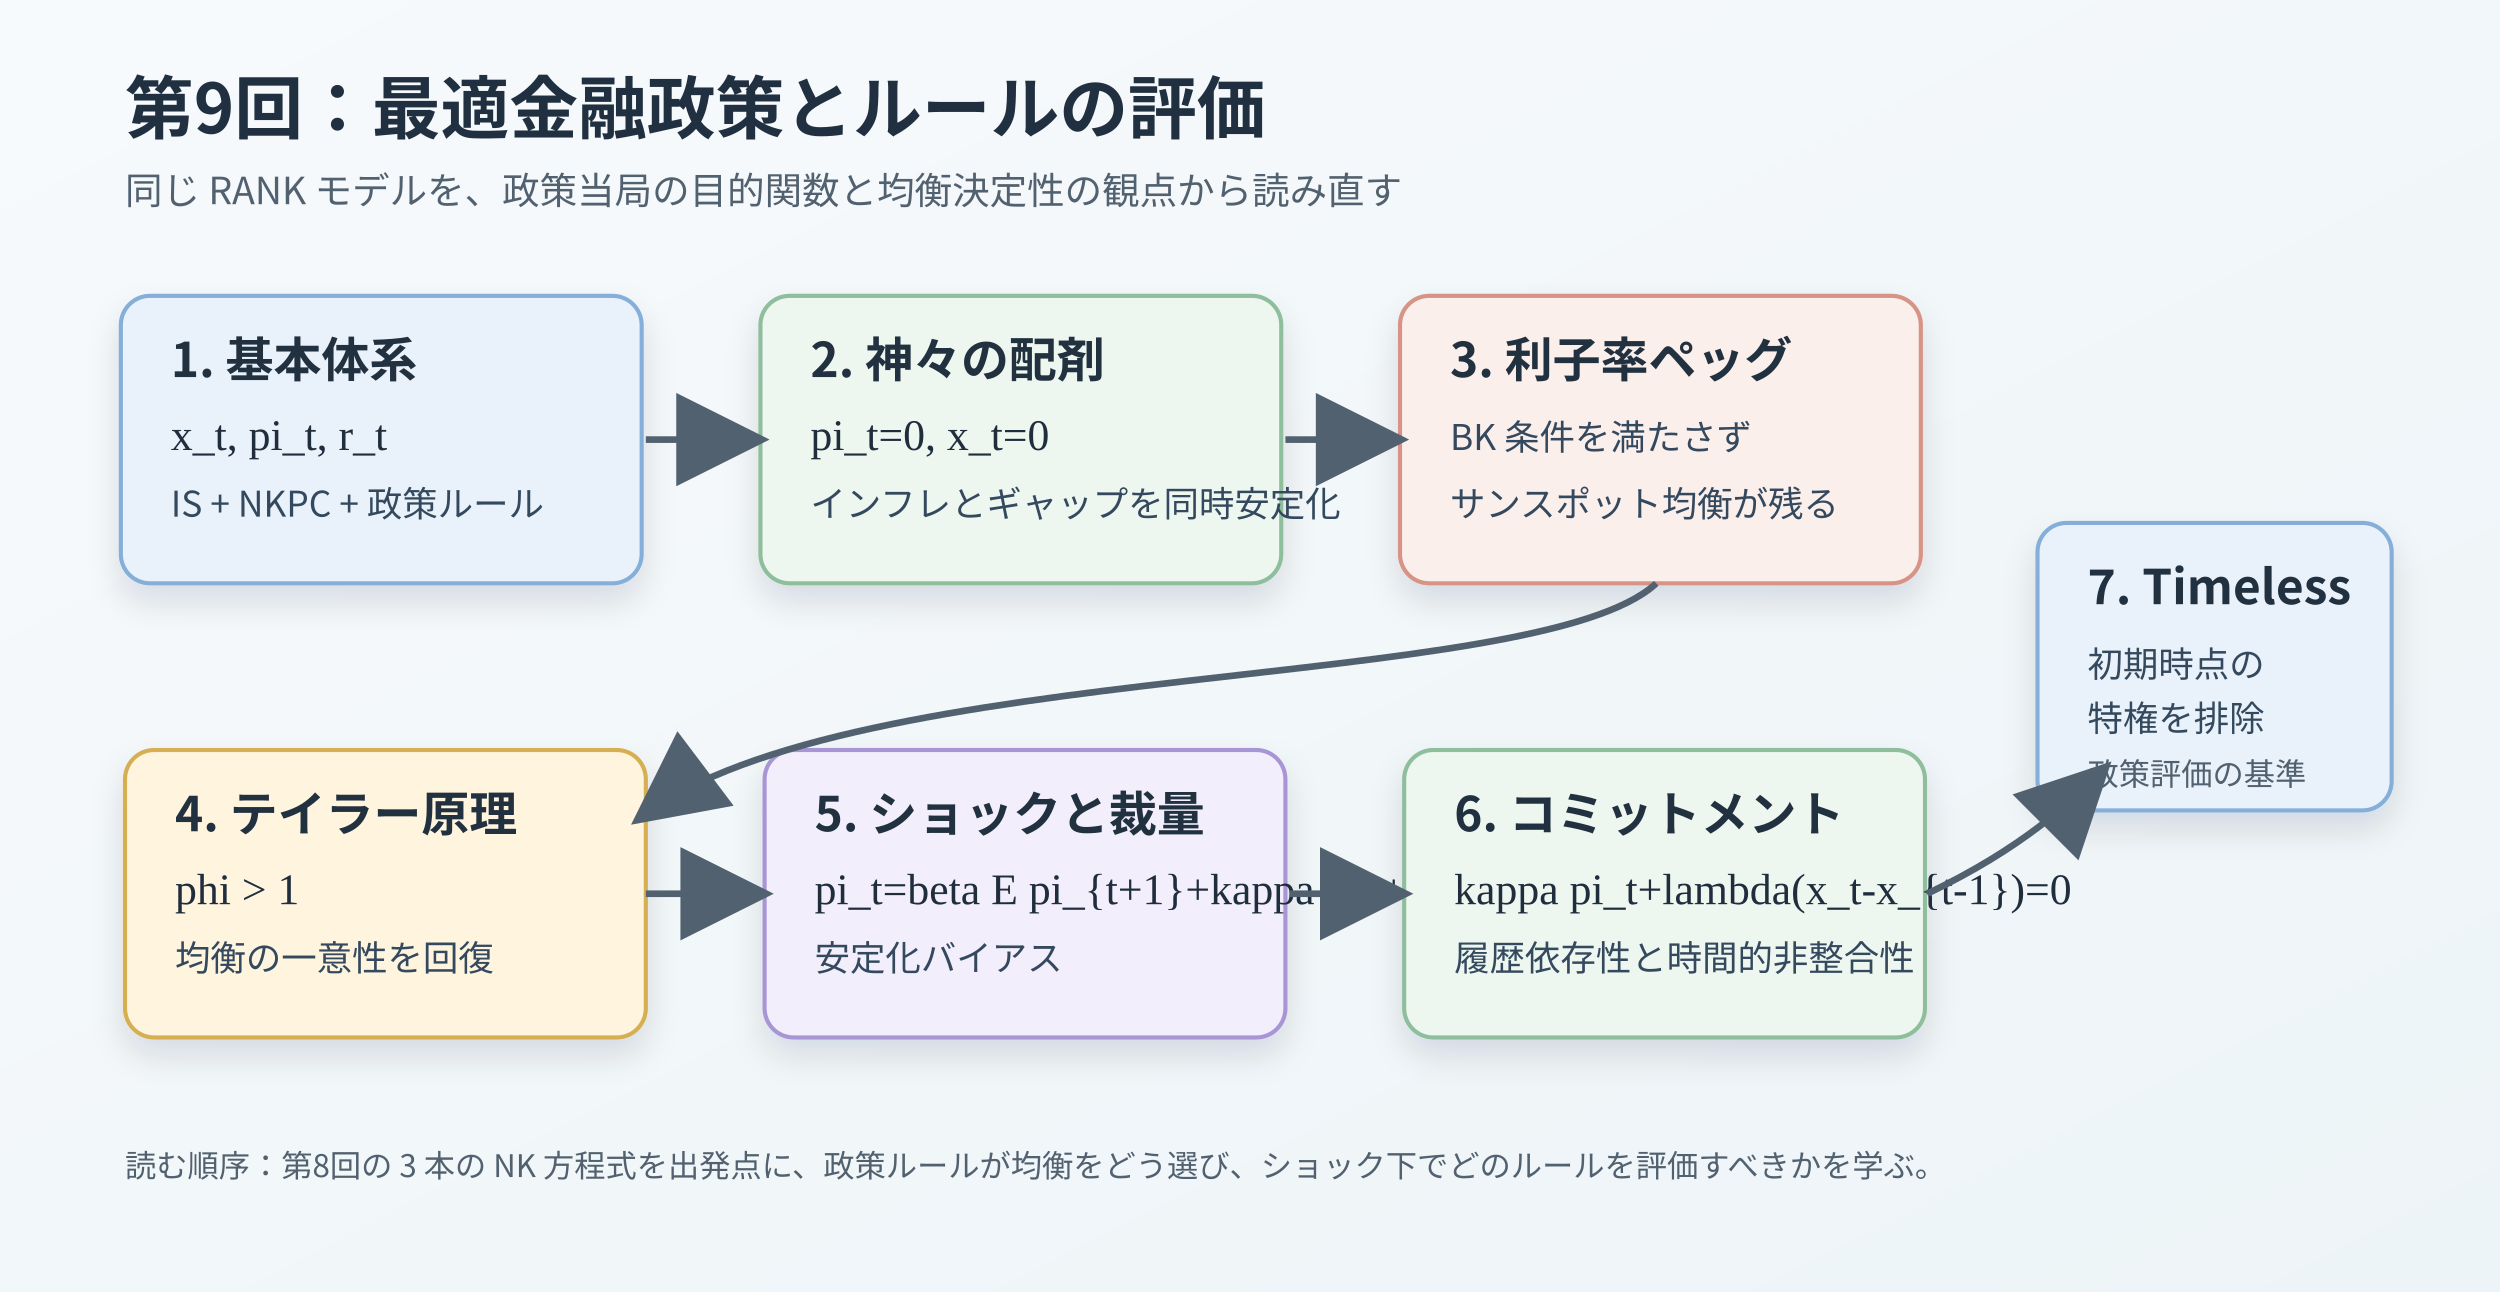
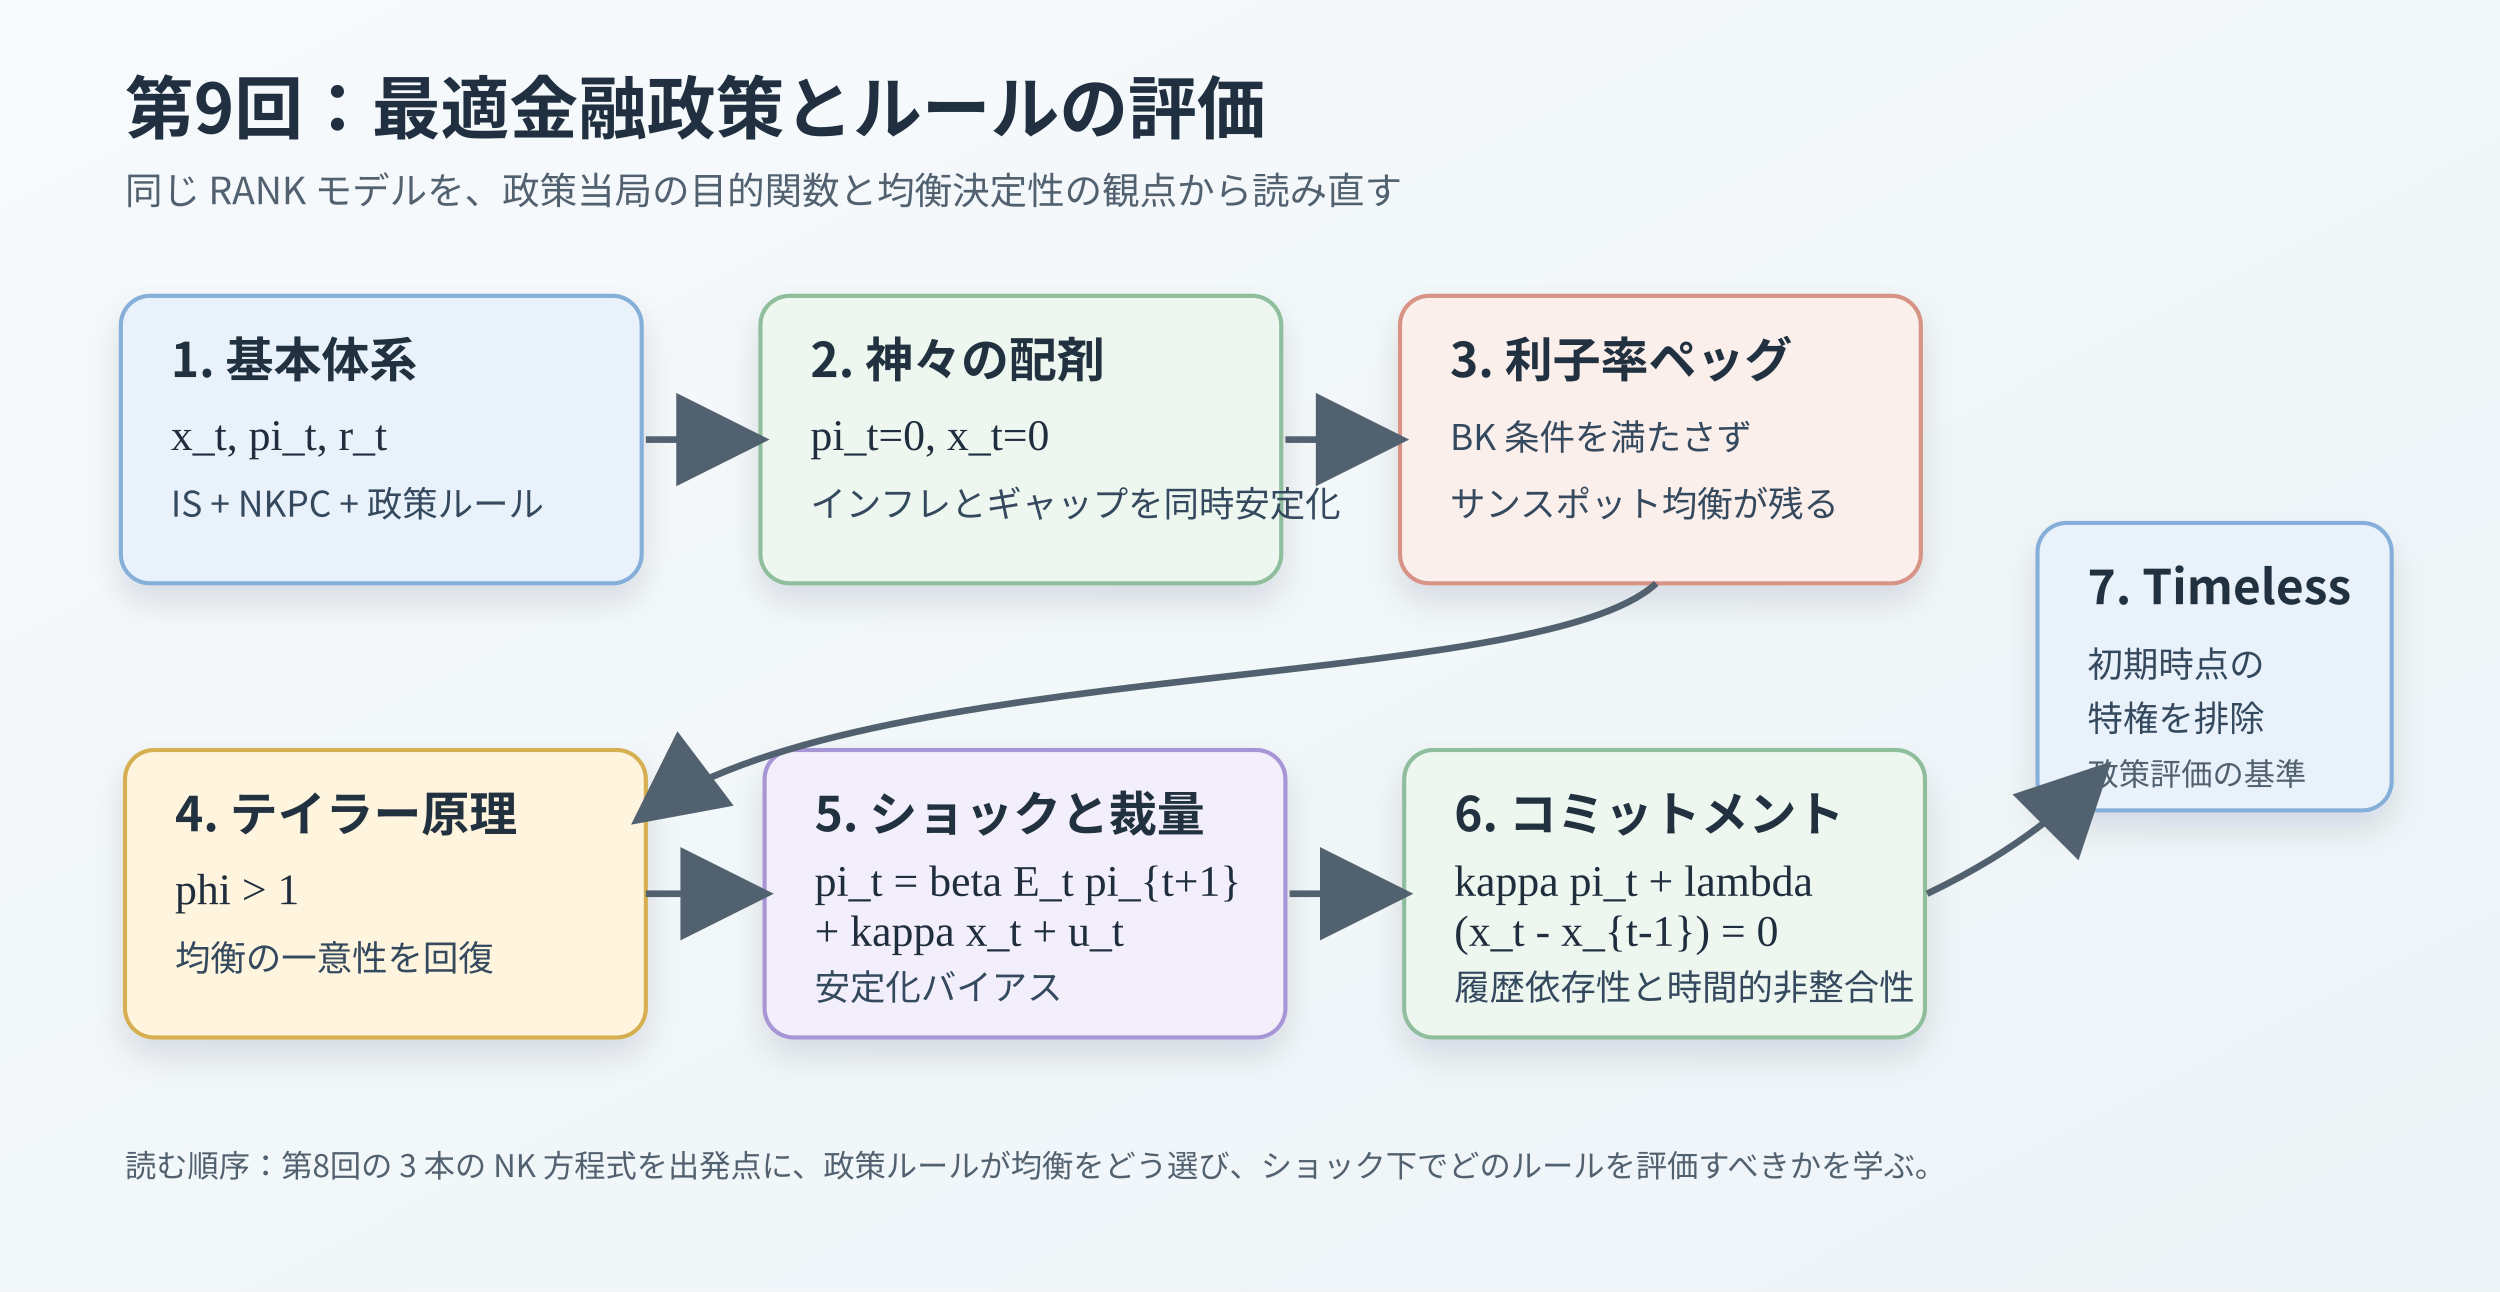
<svg xmlns="http://www.w3.org/2000/svg" width="1200" height="620" viewBox="0 0 1200 620" role="img" aria-labelledby="title desc">
  <defs>
    <linearGradient id="bg" x1="0" y1="0" x2="1" y2="1">
      <stop offset="0%" stop-color="#f7fafc" />
      <stop offset="100%" stop-color="#edf4f7" />
    </linearGradient>
    <filter id="shadow" x="-10%" y="-10%" width="120%" height="130%">
      <feDropShadow dx="0" dy="8" stdDeviation="8" flood-color="#1f2937" flood-opacity="0.12" />
    </filter>
    <marker id="arrow" markerWidth="14" markerHeight="14" refX="12" refY="7" orient="auto">
      <path d="M0,0 L14,7 L0,14 z" fill="#52616f" />
    </marker>
    <style>
      .title { font-family: -apple-system, BlinkMacSystemFont, "Helvetica Neue", "Noto Sans CJK JP", sans-serif; font-size: 33px; font-weight: 700; fill: #203040; }
      .subtitle { font-family: -apple-system, BlinkMacSystemFont, "Helvetica Neue", "Noto Sans CJK JP", sans-serif; font-size: 18px; fill: #52616f; }
      .label { font-family: -apple-system, BlinkMacSystemFont, "Helvetica Neue", "Noto Sans CJK JP", sans-serif; font-size: 23px; font-weight: 700; fill: #22313f; }
      .body { font-family: -apple-system, BlinkMacSystemFont, "Helvetica Neue", "Noto Sans CJK JP", sans-serif; font-size: 17px; fill: #34495e; }
      .small { font-family: -apple-system, BlinkMacSystemFont, "Helvetica Neue", "Noto Sans CJK JP", sans-serif; font-size: 15px; fill: #52616f; }
      .math { font-family: "Times New Roman", "STIX Two Text", serif; font-size: 21px; fill: #1f2d3d; }
      .box { fill: #ffffff; stroke: #d7e1e8; stroke-width: 2; rx: 14; filter: url(#shadow); }
      .blue { fill: #e9f2fb; stroke: #85afd9; }
      .red { fill: #fbefec; stroke: #d79385; }
      .green { fill: #edf7f0; stroke: #8fbe9c; }
      .amber { fill: #fff5de; stroke: #d6af52; }
      .purple { fill: #f2eefb; stroke: #a795d6; }
      .line { stroke: #52616f; stroke-width: 3.2; fill: none; marker-end: url(#arrow); }
    </style>
  </defs>
  <rect width="1200" height="620" fill="url(#bg)" />
  <text x="60" y="64" class="title">第9回：最適金融政策とルールの評価</text>
  <text x="60" y="98" class="subtitle">同じ RANK モデルを、政策当局の目的関数と均衡決定性の観点から読み直す</text>
  <rect x="58" y="142" width="250" height="138" class="box blue" />
  <text x="82" y="181" class="label">1. 基本体系</text>
  <text x="82" y="216" class="math">x_t, pi_t, r_t</text>
  <text x="82" y="248" class="body">IS + NKPC + 政策ルール</text>
  <rect x="365" y="142" width="250" height="138" class="box green" />
  <text x="389" y="181" class="label">2. 神々の配剤</text>
  <text x="389" y="216" class="math">pi_t=0, x_t=0</text>
  <text x="389" y="248" class="body">インフレとギャップを同時安定化</text>
  <rect x="672" y="142" width="250" height="138" class="box red" />
  <text x="696" y="181" class="label">3. 利子率ペッグ</text>
  <text x="696" y="216" class="body">BK 条件を満たさず</text>
  <text x="696" y="248" class="body">サンスポット均衡が残る</text>
  <rect x="60" y="360" width="250" height="138" class="box amber" />
  <text x="84" y="399" class="label">4. テイラー原理</text>
  <text x="84" y="434" class="math">phi &gt; 1</text>
  <text x="84" y="466" class="body">均衡の一意性を回復</text>
  <rect x="367" y="360" width="250" height="138" class="box purple" />
  <text x="391" y="399" class="label">5. ショックと裁量</text>
-   <text x="391" y="434" class="math">pi_t=beta E pi_{t+1}+kappa x_t+u_t</text>
-   <text x="391" y="466" class="body">安定化バイアス</text>
+   <text x="391" y="430" class="math" font-size="18">pi_t = beta E_t pi_{t+1}</text>
+   <text x="391" y="454" class="math" font-size="18">+ kappa x_t + u_t</text>
+   <text x="391" y="480" class="body">安定化バイアス</text>
  <rect x="674" y="360" width="250" height="138" class="box green" />
  <text x="698" y="399" class="label">6. コミットメント</text>
-   <text x="698" y="434" class="math">kappa pi_t+lambda(x_t-x_{t-1})=0</text>
-   <text x="698" y="466" class="body">履歴依存性と時間的非整合性</text>
+   <text x="698" y="430" class="math" font-size="18">kappa pi_t + lambda</text>
+   <text x="698" y="454" class="math" font-size="18">(x_t - x_{t-1}) = 0</text>
+   <text x="698" y="480" class="body">履歴依存性と時間的非整合性</text>
  <rect x="978" y="251" width="170" height="138" class="box blue" />
  <text x="1002" y="290" class="label">7. Timeless</text>
  <text x="1002" y="325" class="body">初期時点の</text>
  <text x="1002" y="351" class="body">特権を排除</text>
  <text x="1002" y="377" class="small">政策評価の基準</text>
  <path d="M310 211 C330 211 343 211 363 211" class="line" />
  <path d="M617 211 C637 211 650 211 670 211" class="line" />
  <path d="M795 280 C738 333 410 315 308 392" class="line" />
  <path d="M310 429 C330 429 345 429 365 429" class="line" />
  <path d="M619 429 C639 429 652 429 672 429" class="line" />
  <path d="M925 429 C971 407 994 385 1009 370" class="line" />
  <text x="60" y="565" class="small">読む順序：第8回の 3 本の NK 方程式を出発点に、政策ルールが均衡をどう選び、ショック下でどのルールを評価すべきかを学ぶ。</text>
</svg>
